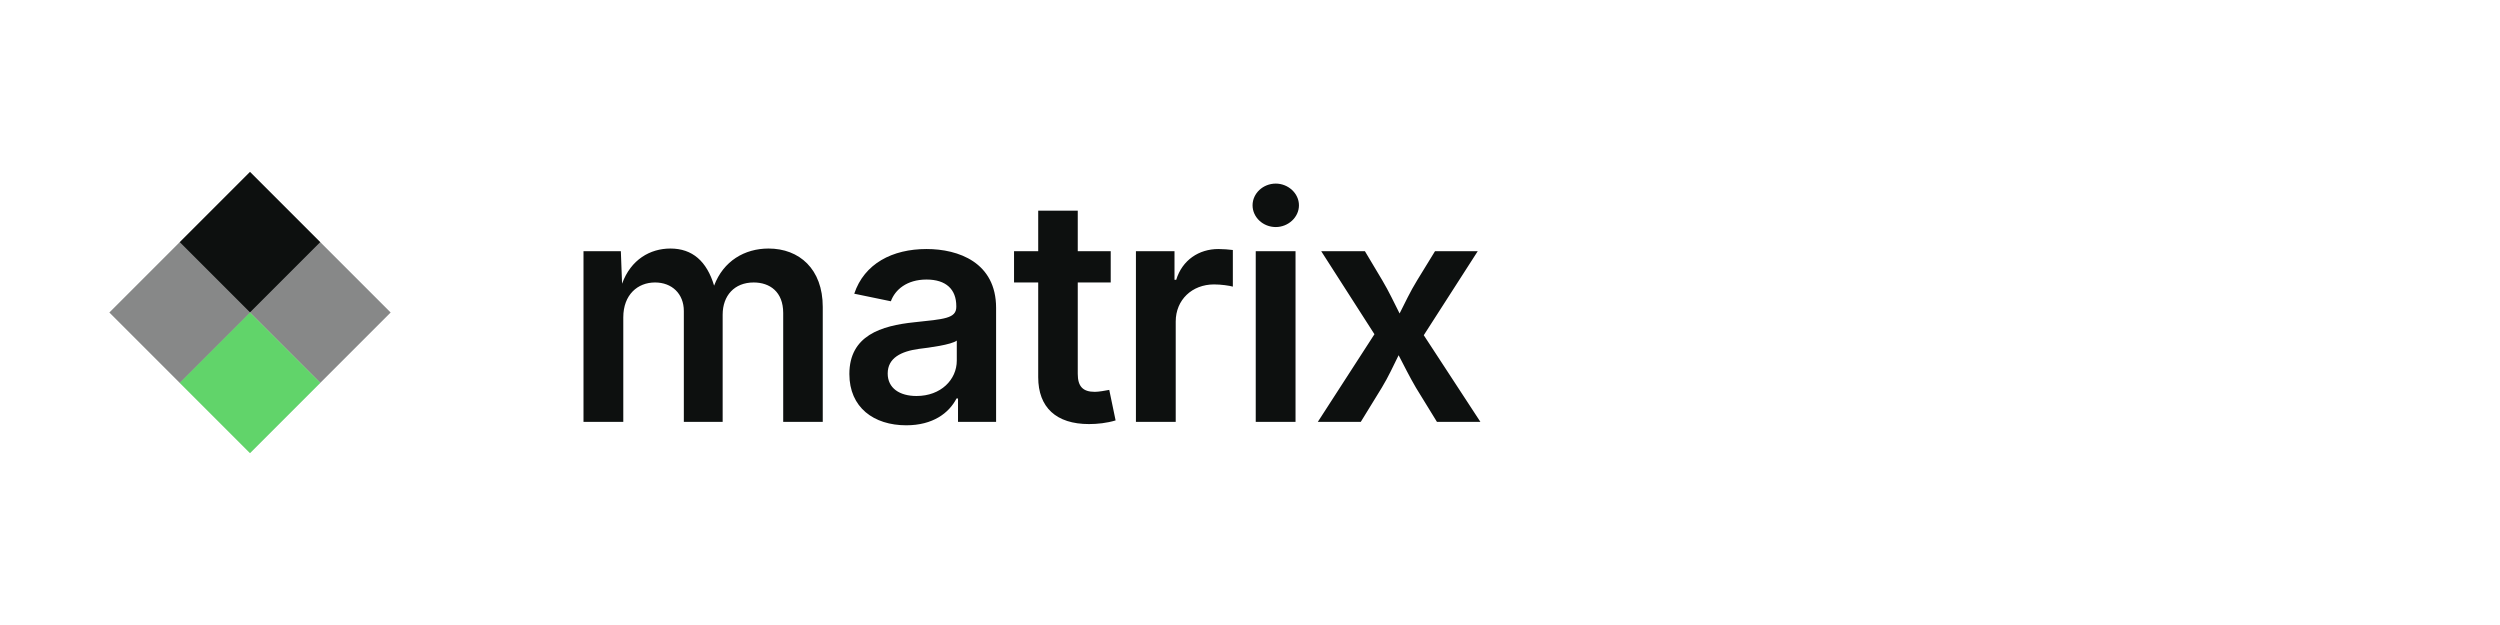
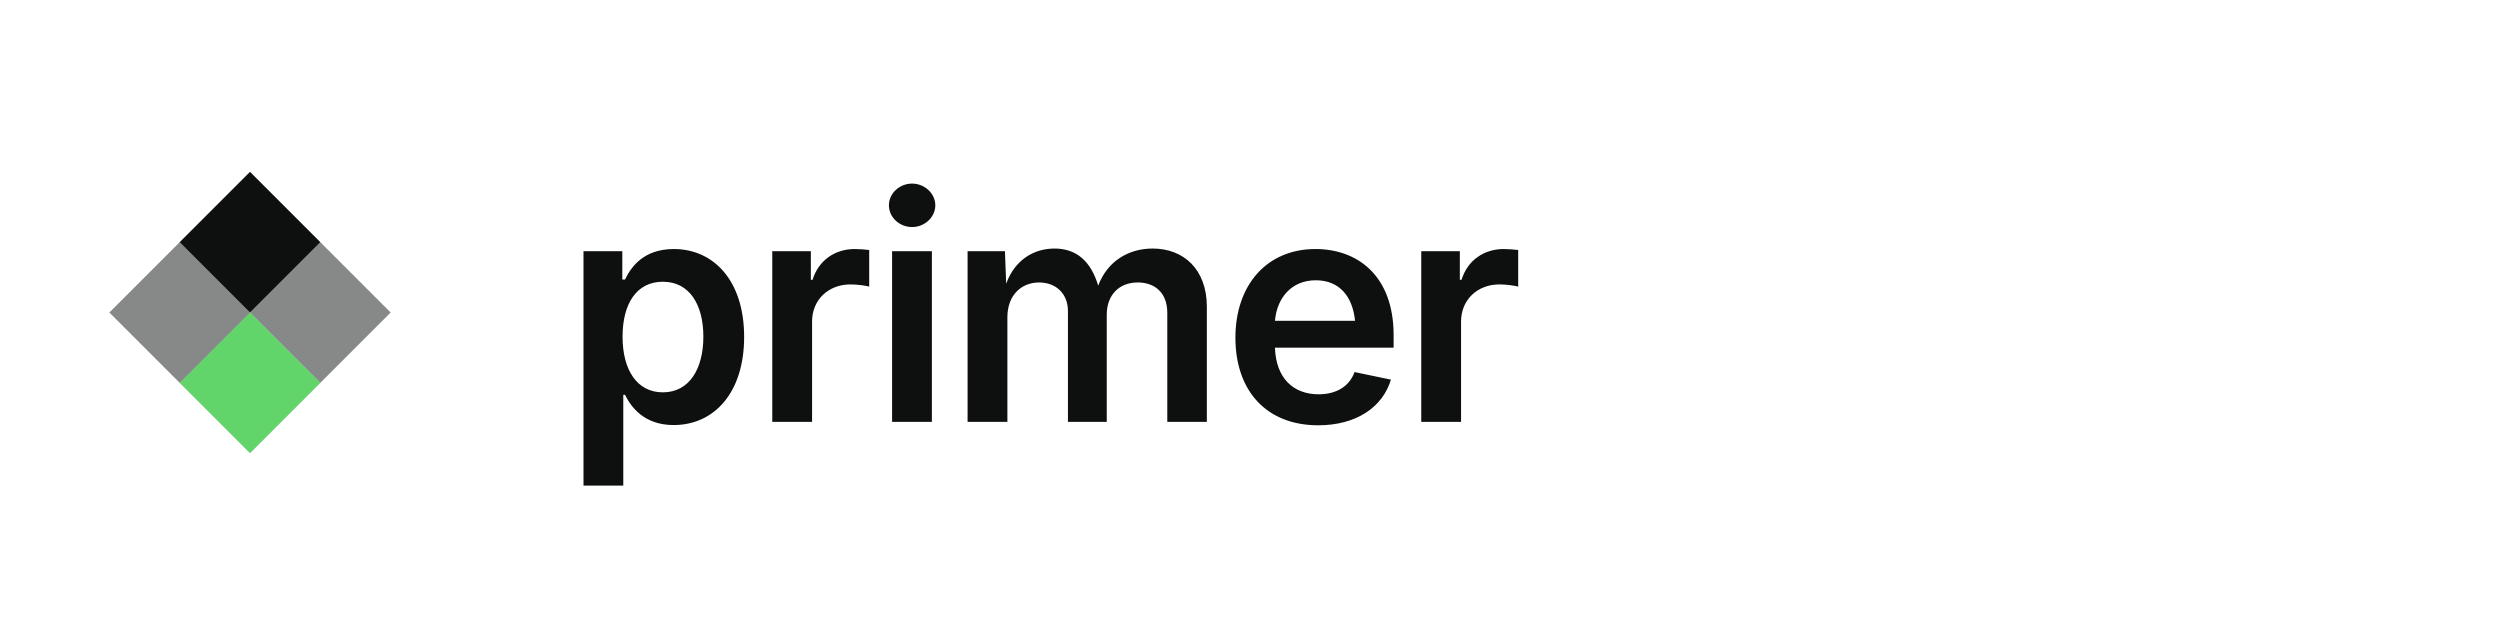
- <svg xmlns="http://www.w3.org/2000/svg" viewBox="0 0 160 40" width="160" height="40" role="img" aria-label="Matrix">
+ <svg xmlns="http://www.w3.org/2000/svg" viewBox="0 0 160 40" width="160" height="40" role="img" aria-label="Primer">
  <g transform="translate(4,8)">
    <polygon points="12,3 21,12 12,21 3,12" fill="#0d100f" fill-opacity="0.16" />
    <polygon points="12,3 16.5,7.5 12,12 7.5,7.5" fill="#0d100f" />
    <polygon points="16.5,7.5 21,12 16.5,16.5 12,12" fill="#0d100f" fill-opacity="0.4" />
    <polygon points="12,12 16.5,16.5 12,21 7.5,16.5" fill="#61d46a" />
    <polygon points="7.5,7.5 12,12 7.5,16.5 3,12" fill="#0d100f" fill-opacity="0.4" />
  </g>
-   <text x="36" y="27" font-family="IBM Plex Sans, system-ui, -apple-system, sans-serif" font-size="20" font-weight="600" letter-spacing="-0.02em" fill="#0d100f">matrix</text>
+   <text x="36" y="27" font-family="IBM Plex Sans, system-ui, -apple-system, sans-serif" font-size="20" font-weight="600" letter-spacing="-0.02em" fill="#0d100f">primer</text>
</svg>
